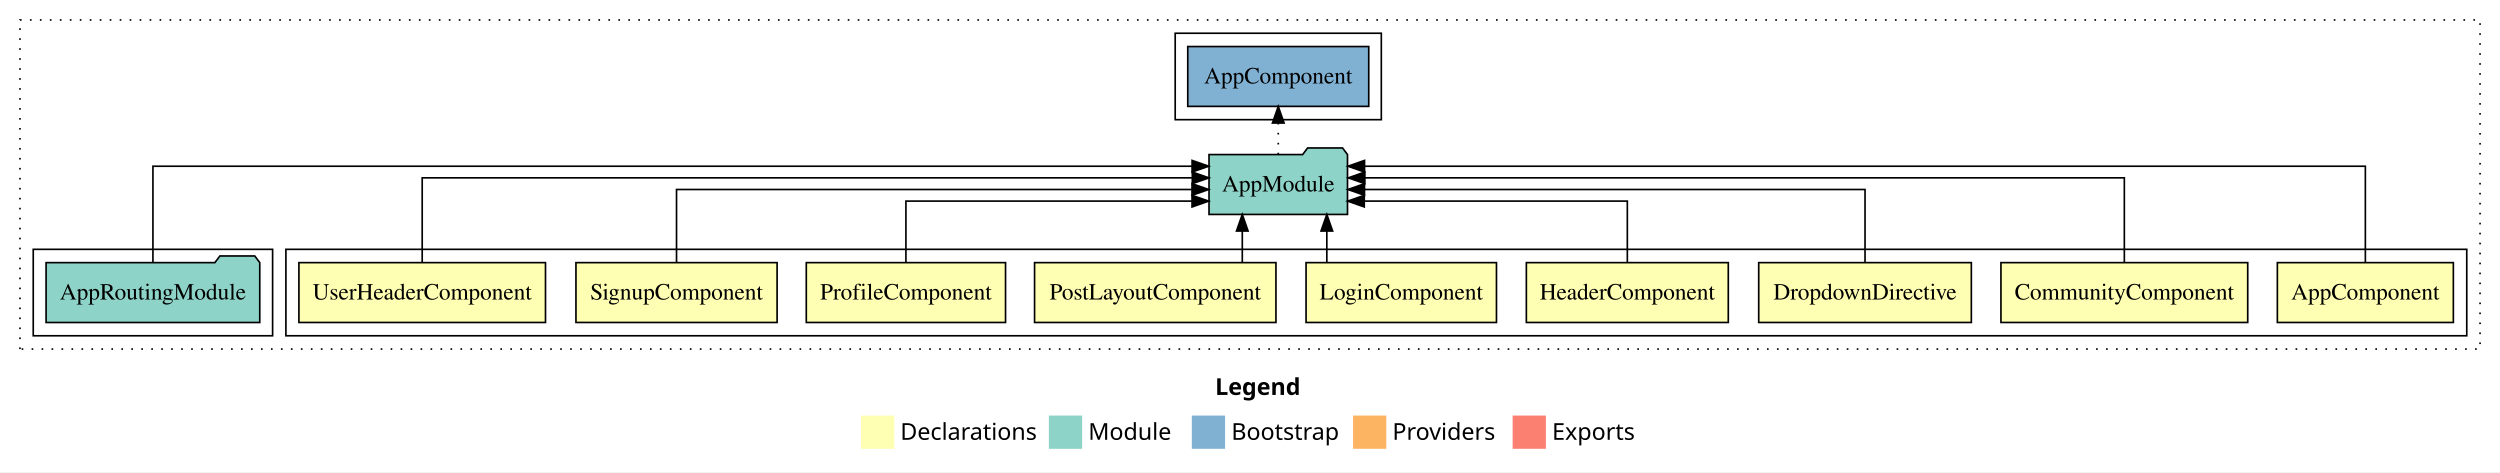
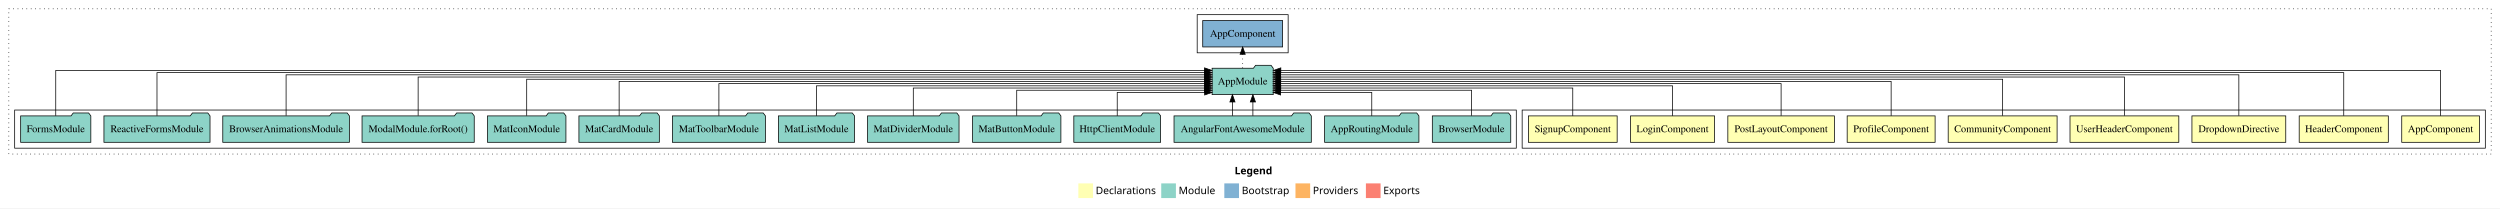
- <svg xmlns="http://www.w3.org/2000/svg" width="1504pt" height="284pt" viewBox="0.00 0.00 1504.00 284.00">
+ <svg xmlns="http://www.w3.org/2000/svg" width="3408pt" height="284pt" viewBox="0.00 0.00 3408.00 284.00">
  <g id="graph0" class="graph" transform="scale(1 1) rotate(0) translate(4 280)">
-     <polygon fill="#ffffff" stroke="transparent" points="-4,4 -4,-280 1500,-280 1500,4 -4,4" />
-     <text text-anchor="start" x="727.009" y="-42.4" font-family="sans-serif" font-weight="bold" font-size="14.00" fill="#000000">Legend</text>
-     <polygon fill="#ffffb3" stroke="transparent" points="514,-10 514,-30 534,-30 534,-10 514,-10" />
-     <text text-anchor="start" x="537.629" y="-15.4" font-family="sans-serif" font-size="14.00" fill="#000000">  Declarations</text>
-     <polygon fill="#8dd3c7" stroke="transparent" points="627,-10 627,-30 647,-30 647,-10 627,-10" />
-     <text text-anchor="start" x="650.725" y="-15.4" font-family="sans-serif" font-size="14.00" fill="#000000">  Module</text>
-     <polygon fill="#80b1d3" stroke="transparent" points="713,-10 713,-30 733,-30 733,-10 713,-10" />
-     <text text-anchor="start" x="736.781" y="-15.4" font-family="sans-serif" font-size="14.00" fill="#000000">  Bootstrap</text>
-     <polygon fill="#fdb462" stroke="transparent" points="810,-10 810,-30 830,-30 830,-10 810,-10" />
-     <text text-anchor="start" x="833.673" y="-15.4" font-family="sans-serif" font-size="14.00" fill="#000000">  Providers</text>
-     <polygon fill="#fb8072" stroke="transparent" points="906,-10 906,-30 926,-30 926,-10 906,-10" />
-     <text text-anchor="start" x="929.726" y="-15.4" font-family="sans-serif" font-size="14.00" fill="#000000">  Exports</text>
+     <polygon fill="#ffffff" stroke="transparent" points="-4,4 -4,-280 3404,-280 3404,4 -4,4" />
+     <text text-anchor="start" x="1679.009" y="-42.4" font-family="sans-serif" font-weight="bold" font-size="14.00" fill="#000000">Legend</text>
+     <polygon fill="#ffffb3" stroke="transparent" points="1466,-10 1466,-30 1486,-30 1486,-10 1466,-10" />
+     <text text-anchor="start" x="1489.629" y="-15.4" font-family="sans-serif" font-size="14.00" fill="#000000">  Declarations</text>
+     <polygon fill="#8dd3c7" stroke="transparent" points="1579,-10 1579,-30 1599,-30 1599,-10 1579,-10" />
+     <text text-anchor="start" x="1602.725" y="-15.4" font-family="sans-serif" font-size="14.00" fill="#000000">  Module</text>
+     <polygon fill="#80b1d3" stroke="transparent" points="1665,-10 1665,-30 1685,-30 1685,-10 1665,-10" />
+     <text text-anchor="start" x="1688.781" y="-15.4" font-family="sans-serif" font-size="14.00" fill="#000000">  Bootstrap</text>
+     <polygon fill="#fdb462" stroke="transparent" points="1762,-10 1762,-30 1782,-30 1782,-10 1762,-10" />
+     <text text-anchor="start" x="1785.673" y="-15.4" font-family="sans-serif" font-size="14.00" fill="#000000">  Providers</text>
+     <polygon fill="#fb8072" stroke="transparent" points="1858,-10 1858,-30 1878,-30 1878,-10 1858,-10" />
+     <text text-anchor="start" x="1881.726" y="-15.4" font-family="sans-serif" font-size="14.00" fill="#000000">  Exports</text>
    <g id="clust1" class="cluster">
-       <polygon fill="none" stroke="#000000" stroke-dasharray="1,5" points="8,-70 8,-268 1488,-268 1488,-70 8,-70" />
+       <polygon fill="none" stroke="#000000" stroke-dasharray="1,5" points="8,-70 8,-268 3392,-268 3392,-70 8,-70" />
    </g>
    <g id="clust2" class="cluster">
-       <polygon fill="none" stroke="#000000" points="168,-78 168,-130 1480,-130 1480,-78 168,-78" />
+       <polygon fill="none" stroke="#000000" points="2071,-78 2071,-130 3384,-130 3384,-78 2071,-78" />
    </g>
    <g id="clust12" class="cluster">
-       <polygon fill="none" stroke="#000000" points="16,-78 16,-130 160,-130 160,-78 16,-78" />
+       <polygon fill="none" stroke="#000000" points="16,-78 16,-130 2063,-130 2063,-78 16,-78" />
    </g>
    <g id="clust14" class="cluster">
-       <polygon fill="none" stroke="#000000" points="703,-208 703,-260 827,-260 827,-208 703,-208" />
+       <polygon fill="none" stroke="#000000" points="1628,-208 1628,-260 1752,-260 1752,-208 1628,-208" />
    </g>
    <g id="node1" class="node">
-       <polygon fill="#ffffb3" stroke="#000000" points="1471.94,-122 1366.06,-122 1366.06,-86 1471.94,-86 1471.94,-122" />
-       <text text-anchor="middle" x="1419" y="-99.8" font-family="Times,serif" font-size="14.00" fill="#000000">AppComponent</text>
+       <polygon fill="#ffffb3" stroke="#000000" points="3375.94,-122 3270.06,-122 3270.06,-86 3375.94,-86 3375.94,-122" />
+       <text text-anchor="middle" x="3323" y="-99.8" font-family="Times,serif" font-size="14.00" fill="#000000">AppComponent</text>
    </g>
    <g id="node10" class="node">
-       <polygon fill="#8dd3c7" stroke="#000000" points="806.657,-187 803.657,-191 782.657,-191 779.657,-187 723.343,-187 723.343,-151 806.657,-151 806.657,-187" />
-       <text text-anchor="middle" x="765" y="-164.8" font-family="Times,serif" font-size="14.00" fill="#000000">AppModule</text>
+       <polygon fill="#8dd3c7" stroke="#000000" points="1731.657,-187 1728.657,-191 1707.657,-191 1704.657,-187 1648.343,-187 1648.343,-151 1731.657,-151 1731.657,-187" />
+       <text text-anchor="middle" x="1690" y="-164.8" font-family="Times,serif" font-size="14.00" fill="#000000">AppModule</text>
    </g>
    <g id="edge1" class="edge">
-       <path fill="none" stroke="#000000" d="M1419,-122.011C1419,-144.485 1419,-180 1419,-180 1419,-180 816.905,-180 816.905,-180" />
-       <polygon fill="#000000" stroke="#000000" points="816.906,-176.5 806.905,-180 816.905,-183.5 816.906,-176.5" />
+       <path fill="none" stroke="#000000" d="M3323,-122.153C3323,-145.757 3323,-184 3323,-184 3323,-184 1742.007,-184 1742.007,-184" />
+       <polygon fill="#000000" stroke="#000000" points="1742.008,-180.5 1732.007,-184 1742.007,-187.5 1742.008,-180.5" />
    </g>
    <g id="node2" class="node">
-       <polygon fill="#ffffb3" stroke="#000000" points="1348.232,-122 1199.768,-122 1199.768,-86 1348.232,-86 1348.232,-122" />
-       <text text-anchor="middle" x="1274" y="-99.8" font-family="Times,serif" font-size="14.00" fill="#000000">CommunityComponent</text>
+       <polygon fill="#ffffb3" stroke="#000000" points="3251.744,-122 3130.256,-122 3130.256,-86 3251.744,-86 3251.744,-122" />
+       <text text-anchor="middle" x="3191" y="-99.8" font-family="Times,serif" font-size="14.00" fill="#000000">HeaderComponent</text>
    </g>
    <g id="edge2" class="edge">
-       <path fill="none" stroke="#000000" d="M1274,-122.129C1274,-142.572 1274,-173 1274,-173 1274,-173 817.087,-173 817.087,-173" />
-       <polygon fill="#000000" stroke="#000000" points="817.087,-169.5 807.087,-173 817.087,-176.5 817.087,-169.5" />
+       <path fill="none" stroke="#000000" d="M3191,-122.248C3191,-145.018 3191,-181 3191,-181 3191,-181 1741.712,-181 1741.712,-181" />
+       <polygon fill="#000000" stroke="#000000" points="1741.712,-177.5 1731.712,-181 1741.712,-184.5 1741.712,-177.5" />
    </g>
    <g id="node3" class="node">
-       <polygon fill="#ffffb3" stroke="#000000" points="1181.957,-122 1054.043,-122 1054.043,-86 1181.957,-86 1181.957,-122" />
-       <text text-anchor="middle" x="1118" y="-99.8" font-family="Times,serif" font-size="14.00" fill="#000000">DropdownDirective</text>
+       <polygon fill="#ffffb3" stroke="#000000" points="3111.957,-122 2984.043,-122 2984.043,-86 3111.957,-86 3111.957,-122" />
+       <text text-anchor="middle" x="3048" y="-99.8" font-family="Times,serif" font-size="14.00" fill="#000000">DropdownDirective</text>
    </g>
    <g id="edge3" class="edge">
-       <path fill="none" stroke="#000000" d="M1118,-122.267C1118,-140.555 1118,-166 1118,-166 1118,-166 816.88,-166 816.88,-166" />
-       <polygon fill="#000000" stroke="#000000" points="816.88,-162.5 806.88,-166 816.88,-169.5 816.88,-162.5" />
+       <path fill="none" stroke="#000000" d="M3048,-122.292C3048,-144.206 3048,-178 3048,-178 3048,-178 1741.757,-178 1741.757,-178" />
+       <polygon fill="#000000" stroke="#000000" points="1741.757,-174.5 1731.757,-178 1741.757,-181.5 1741.757,-174.5" />
    </g>
    <g id="node4" class="node">
-       <polygon fill="#ffffb3" stroke="#000000" points="1035.744,-122 914.256,-122 914.256,-86 1035.744,-86 1035.744,-122" />
-       <text text-anchor="middle" x="975" y="-99.8" font-family="Times,serif" font-size="14.00" fill="#000000">HeaderComponent</text>
+       <polygon fill="#ffffb3" stroke="#000000" points="2966.17,-122 2817.83,-122 2817.83,-86 2966.17,-86 2966.17,-122" />
+       <text text-anchor="middle" x="2892" y="-99.8" font-family="Times,serif" font-size="14.00" fill="#000000">UserHeaderComponent</text>
    </g>
    <g id="edge4" class="edge">
-       <path fill="none" stroke="#000000" d="M975,-122.009C975,-138.049 975,-159 975,-159 975,-159 816.74,-159 816.74,-159" />
-       <polygon fill="#000000" stroke="#000000" points="816.74,-155.5 806.74,-159 816.74,-162.5 816.74,-155.5" />
+       <path fill="none" stroke="#000000" d="M2892,-122.284C2892,-143.321 2892,-175 2892,-175 2892,-175 1741.725,-175 1741.725,-175" />
+       <polygon fill="#000000" stroke="#000000" points="1741.725,-171.5 1731.725,-175 1741.725,-178.5 1741.725,-171.5" />
    </g>
    <g id="node5" class="node">
-       <polygon fill="#ffffb3" stroke="#000000" points="896.276,-122 781.724,-122 781.724,-86 896.276,-86 896.276,-122" />
-       <text text-anchor="middle" x="839" y="-99.8" font-family="Times,serif" font-size="14.00" fill="#000000">LoginComponent</text>
+       <polygon fill="#ffffb3" stroke="#000000" points="2800.232,-122 2651.768,-122 2651.768,-86 2800.232,-86 2800.232,-122" />
+       <text text-anchor="middle" x="2726" y="-99.8" font-family="Times,serif" font-size="14.00" fill="#000000">CommunityComponent</text>
    </g>
    <g id="edge5" class="edge">
-       <path fill="none" stroke="#000000" d="M794.22,-122.106C794.22,-122.106 794.22,-140.991 794.22,-140.991" />
-       <polygon fill="#000000" stroke="#000000" points="790.72,-140.991 794.22,-150.991 797.72,-140.991 790.72,-140.991" />
+       <path fill="none" stroke="#000000" d="M2726,-122.223C2726,-142.365 2726,-172 2726,-172 2726,-172 1741.896,-172 1741.896,-172" />
+       <polygon fill="#000000" stroke="#000000" points="1741.896,-168.5 1731.896,-172 1741.896,-175.5 1741.896,-168.5" />
    </g>
    <g id="node6" class="node">
-       <polygon fill="#ffffb3" stroke="#000000" points="763.608,-122 618.392,-122 618.392,-86 763.608,-86 763.608,-122" />
-       <text text-anchor="middle" x="691" y="-99.8" font-family="Times,serif" font-size="14.00" fill="#000000">PostLayoutComponent</text>
+       <polygon fill="#ffffb3" stroke="#000000" points="2633.933,-122 2514.067,-122 2514.067,-86 2633.933,-86 2633.933,-122" />
+       <text text-anchor="middle" x="2574" y="-99.8" font-family="Times,serif" font-size="14.00" fill="#000000">ProfileComponent</text>
    </g>
    <g id="edge6" class="edge">
-       <path fill="none" stroke="#000000" d="M743.363,-122.106C743.363,-122.106 743.363,-140.991 743.363,-140.991" />
-       <polygon fill="#000000" stroke="#000000" points="739.863,-140.991 743.363,-150.991 746.863,-140.991 739.863,-140.991" />
+       <path fill="none" stroke="#000000" d="M2574,-122.106C2574,-141.339 2574,-169 2574,-169 2574,-169 1741.746,-169 1741.746,-169" />
+       <polygon fill="#000000" stroke="#000000" points="1741.746,-165.5 1731.746,-169 1741.746,-172.5 1741.746,-165.5" />
    </g>
    <g id="node7" class="node">
-       <polygon fill="#ffffb3" stroke="#000000" points="600.933,-122 481.067,-122 481.067,-86 600.933,-86 600.933,-122" />
-       <text text-anchor="middle" x="541" y="-99.8" font-family="Times,serif" font-size="14.00" fill="#000000">ProfileComponent</text>
+       <polygon fill="#ffffb3" stroke="#000000" points="2496.608,-122 2351.392,-122 2351.392,-86 2496.608,-86 2496.608,-122" />
+       <text text-anchor="middle" x="2424" y="-99.8" font-family="Times,serif" font-size="14.00" fill="#000000">PostLayoutComponent</text>
    </g>
    <g id="edge7" class="edge">
-       <path fill="none" stroke="#000000" d="M541,-122.009C541,-138.049 541,-159 541,-159 541,-159 713.13,-159 713.13,-159" />
-       <polygon fill="#000000" stroke="#000000" points="713.13,-162.5 723.13,-159 713.13,-155.5 713.13,-162.5" />
+       <path fill="none" stroke="#000000" d="M2424,-122.267C2424,-140.555 2424,-166 2424,-166 2424,-166 1741.832,-166 1741.832,-166" />
+       <polygon fill="#000000" stroke="#000000" points="1741.832,-162.5 1731.832,-166 1741.832,-169.5 1741.832,-162.5" />
    </g>
    <g id="node8" class="node">
-       <polygon fill="#ffffb3" stroke="#000000" points="463.506,-122 342.494,-122 342.494,-86 463.506,-86 463.506,-122" />
-       <text text-anchor="middle" x="403" y="-99.8" font-family="Times,serif" font-size="14.00" fill="#000000">SignupComponent</text>
+       <polygon fill="#ffffb3" stroke="#000000" points="2333.276,-122 2218.724,-122 2218.724,-86 2333.276,-86 2333.276,-122" />
+       <text text-anchor="middle" x="2276" y="-99.8" font-family="Times,serif" font-size="14.00" fill="#000000">LoginComponent</text>
    </g>
    <g id="edge8" class="edge">
-       <path fill="none" stroke="#000000" d="M403,-122.267C403,-140.555 403,-166 403,-166 403,-166 713.12,-166 713.12,-166" />
-       <polygon fill="#000000" stroke="#000000" points="713.12,-169.5 723.12,-166 713.12,-162.5 713.12,-169.5" />
+       <path fill="none" stroke="#000000" d="M2276,-122.022C2276,-139.373 2276,-163 2276,-163 2276,-163 1741.674,-163 1741.674,-163" />
+       <polygon fill="#000000" stroke="#000000" points="1741.674,-159.5 1731.674,-163 1741.674,-166.5 1741.674,-159.5" />
    </g>
    <g id="node9" class="node">
-       <polygon fill="#ffffb3" stroke="#000000" points="324.17,-122 175.83,-122 175.83,-86 324.17,-86 324.17,-122" />
-       <text text-anchor="middle" x="250" y="-99.8" font-family="Times,serif" font-size="14.00" fill="#000000">UserHeaderComponent</text>
+       <polygon fill="#ffffb3" stroke="#000000" points="2200.506,-122 2079.494,-122 2079.494,-86 2200.506,-86 2200.506,-122" />
+       <text text-anchor="middle" x="2140" y="-99.8" font-family="Times,serif" font-size="14.00" fill="#000000">SignupComponent</text>
    </g>
    <g id="edge9" class="edge">
-       <path fill="none" stroke="#000000" d="M250,-122.129C250,-142.572 250,-173 250,-173 250,-173 713.292,-173 713.292,-173" />
-       <polygon fill="#000000" stroke="#000000" points="713.292,-176.5 723.292,-173 713.292,-169.5 713.292,-176.5" />
+       <path fill="none" stroke="#000000" d="M2140,-122.027C2140,-138.398 2140,-160 2140,-160 2140,-160 1741.931,-160 1741.931,-160" />
+       <polygon fill="#000000" stroke="#000000" points="1741.931,-156.5 1731.931,-160 1741.931,-163.5 1741.931,-156.5" />
+     </g>
+     <g id="node25" class="node">
+       <polygon fill="#80b1d3" stroke="#000000" points="1744.439,-252 1635.561,-252 1635.561,-216 1744.439,-216 1744.439,-252" />
+       <text text-anchor="middle" x="1690" y="-229.8" font-family="Times,serif" font-size="14.00" fill="#000000">AppComponent </text>
+     </g>
+     <g id="edge25" class="edge">
+       <path fill="none" stroke="#000000" stroke-dasharray="1,5" d="M1690,-187.106C1690,-187.106 1690,-205.991 1690,-205.991" />
+       <polygon fill="#000000" stroke="#000000" points="1686.5,-205.991 1690,-215.991 1693.5,-205.991 1686.5,-205.991" />
+     </g>
+     <g id="node11" class="node">
+       <polygon fill="#8dd3c7" stroke="#000000" points="2055.473,-122 2052.473,-126 2031.473,-126 2028.473,-122 1948.527,-122 1948.527,-86 2055.473,-86 2055.473,-122" />
+       <text text-anchor="middle" x="2002" y="-99.8" font-family="Times,serif" font-size="14.00" fill="#000000">BrowserModule</text>
+     </g>
+     <g id="edge10" class="edge">
+       <path fill="none" stroke="#000000" d="M2002,-122.24C2002,-137.571 2002,-157 2002,-157 2002,-157 1741.754,-157 1741.754,-157" />
+       <polygon fill="#000000" stroke="#000000" points="1741.754,-153.5 1731.754,-157 1741.754,-160.5 1741.754,-153.5" />
    </g>
    <g id="node12" class="node">
-       <polygon fill="#80b1d3" stroke="#000000" points="819.439,-252 710.561,-252 710.561,-216 819.439,-216 819.439,-252" />
-       <text text-anchor="middle" x="765" y="-229.8" font-family="Times,serif" font-size="14.00" fill="#000000">AppComponent </text>
+       <polygon fill="#8dd3c7" stroke="#000000" points="1930.274,-122 1927.274,-126 1906.274,-126 1903.274,-122 1801.726,-122 1801.726,-86 1930.274,-86 1930.274,-122" />
+       <text text-anchor="middle" x="1866" y="-99.8" font-family="Times,serif" font-size="14.00" fill="#000000">AppRoutingModule</text>
    </g>
    <g id="edge11" class="edge">
-       <path fill="none" stroke="#000000" stroke-dasharray="1,5" d="M765,-187.106C765,-187.106 765,-205.991 765,-205.991" />
-       <polygon fill="#000000" stroke="#000000" points="761.5,-205.991 765,-215.991 768.5,-205.991 761.5,-205.991" />
-     </g>
-     <g id="node11" class="node">
-       <polygon fill="#8dd3c7" stroke="#000000" points="152.274,-122 149.274,-126 128.274,-126 125.274,-122 23.726,-122 23.726,-86 152.274,-86 152.274,-122" />
-       <text text-anchor="middle" x="88" y="-99.8" font-family="Times,serif" font-size="14.00" fill="#000000">AppRoutingModule</text>
-     </g>
-     <g id="edge10" class="edge">
-       <path fill="none" stroke="#000000" d="M88,-122.011C88,-144.485 88,-180 88,-180 88,-180 713.162,-180 713.162,-180" />
-       <polygon fill="#000000" stroke="#000000" points="713.162,-183.5 723.162,-180 713.162,-176.5 713.162,-183.5" />
+       <path fill="none" stroke="#000000" d="M1866,-122.051C1866,-136.373 1866,-154 1866,-154 1866,-154 1741.709,-154 1741.709,-154" />
+       <polygon fill="#000000" stroke="#000000" points="1741.71,-150.5 1731.709,-154 1741.709,-157.5 1741.71,-150.5" />
+     </g>
+     <g id="node13" class="node">
+       <polygon fill="#8dd3c7" stroke="#000000" points="1783.573,-122 1780.573,-126 1759.573,-126 1756.573,-122 1596.427,-122 1596.427,-86 1783.573,-86 1783.573,-122" />
+       <text text-anchor="middle" x="1690" y="-99.8" font-family="Times,serif" font-size="14.00" fill="#000000">AngularFontAwesomeModule</text>
+     </g>
+     <g id="edge12" class="edge">
+       <path fill="none" stroke="#000000" d="M1676.057,-122.106C1676.057,-122.106 1676.057,-140.991 1676.057,-140.991" />
+       <polygon fill="#000000" stroke="#000000" points="1672.557,-140.991 1676.057,-150.991 1679.557,-140.991 1672.557,-140.991" />
+     </g>
+     <g id="edge14" class="edge">
+       <path fill="none" stroke="#000000" d="M1703.943,-122.106C1703.943,-122.106 1703.943,-140.991 1703.943,-140.991" />
+       <polygon fill="#000000" stroke="#000000" points="1700.443,-140.991 1703.943,-150.991 1707.443,-140.991 1700.443,-140.991" />
+     </g>
+     <g id="node14" class="node">
+       <polygon fill="#8dd3c7" stroke="#000000" points="1578.161,-122 1575.161,-126 1554.161,-126 1551.161,-122 1459.839,-122 1459.839,-86 1578.161,-86 1578.161,-122" />
+       <text text-anchor="middle" x="1519" y="-99.8" font-family="Times,serif" font-size="14.00" fill="#000000">HttpClientModule</text>
+     </g>
+     <g id="edge13" class="edge">
+       <path fill="none" stroke="#000000" d="M1519,-122.051C1519,-136.373 1519,-154 1519,-154 1519,-154 1638.169,-154 1638.169,-154" />
+       <polygon fill="#000000" stroke="#000000" points="1638.169,-157.5 1648.169,-154 1638.169,-150.5 1638.169,-157.5" />
+     </g>
+     <g id="node15" class="node">
+       <polygon fill="#8dd3c7" stroke="#000000" points="1442.218,-122 1439.218,-126 1418.218,-126 1415.218,-122 1321.782,-122 1321.782,-86 1442.218,-86 1442.218,-122" />
+       <text text-anchor="middle" x="1382" y="-99.8" font-family="Times,serif" font-size="14.00" fill="#000000">MatButtonModule</text>
+     </g>
+     <g id="edge15" class="edge">
+       <path fill="none" stroke="#000000" d="M1382,-122.24C1382,-137.571 1382,-157 1382,-157 1382,-157 1638.141,-157 1638.141,-157" />
+       <polygon fill="#000000" stroke="#000000" points="1638.141,-160.5 1648.141,-157 1638.141,-153.5 1638.141,-160.5" />
+     </g>
+     <g id="node16" class="node">
+       <polygon fill="#8dd3c7" stroke="#000000" points="1303.363,-122 1300.363,-126 1279.363,-126 1276.363,-122 1178.637,-122 1178.637,-86 1303.363,-86 1303.363,-122" />
+       <text text-anchor="middle" x="1241" y="-99.8" font-family="Times,serif" font-size="14.00" fill="#000000">MatDividerModule</text>
+     </g>
+     <g id="edge16" class="edge">
+       <path fill="none" stroke="#000000" d="M1241,-122.027C1241,-138.398 1241,-160 1241,-160 1241,-160 1638.162,-160 1638.162,-160" />
+       <polygon fill="#000000" stroke="#000000" points="1638.162,-163.5 1648.162,-160 1638.162,-156.5 1638.162,-163.5" />
+     </g>
+     <g id="node17" class="node">
+       <polygon fill="#8dd3c7" stroke="#000000" points="1160.878,-122 1157.878,-126 1136.878,-126 1133.878,-122 1057.122,-122 1057.122,-86 1160.878,-86 1160.878,-122" />
+       <text text-anchor="middle" x="1109" y="-99.8" font-family="Times,serif" font-size="14.00" fill="#000000">MatListModule</text>
+     </g>
+     <g id="edge17" class="edge">
+       <path fill="none" stroke="#000000" d="M1109,-122.022C1109,-139.373 1109,-163 1109,-163 1109,-163 1638.216,-163 1638.216,-163" />
+       <polygon fill="#000000" stroke="#000000" points="1638.216,-166.5 1648.216,-163 1638.216,-159.5 1638.216,-166.5" />
+     </g>
+     <g id="node18" class="node">
+       <polygon fill="#8dd3c7" stroke="#000000" points="1039.419,-122 1036.419,-126 1015.419,-126 1012.419,-122 912.581,-122 912.581,-86 1039.419,-86 1039.419,-122" />
+       <text text-anchor="middle" x="976" y="-99.8" font-family="Times,serif" font-size="14.00" fill="#000000">MatToolbarModule</text>
+     </g>
+     <g id="edge18" class="edge">
+       <path fill="none" stroke="#000000" d="M976,-122.267C976,-140.555 976,-166 976,-166 976,-166 1638.264,-166 1638.264,-166" />
+       <polygon fill="#000000" stroke="#000000" points="1638.264,-169.5 1648.264,-166 1638.264,-162.5 1638.264,-169.5" />
+     </g>
+     <g id="node19" class="node">
+       <polygon fill="#8dd3c7" stroke="#000000" points="894.812,-122 891.812,-126 870.812,-126 867.812,-122 785.188,-122 785.188,-86 894.812,-86 894.812,-122" />
+       <text text-anchor="middle" x="840" y="-99.8" font-family="Times,serif" font-size="14.00" fill="#000000">MatCardModule</text>
+     </g>
+     <g id="edge19" class="edge">
+       <path fill="none" stroke="#000000" d="M840,-122.106C840,-141.339 840,-169 840,-169 840,-169 1638.138,-169 1638.138,-169" />
+       <polygon fill="#000000" stroke="#000000" points="1638.138,-172.5 1648.138,-169 1638.138,-165.5 1638.138,-172.5" />
+     </g>
+     <g id="node20" class="node">
+       <polygon fill="#8dd3c7" stroke="#000000" points="767.475,-122 764.475,-126 743.475,-126 740.475,-122 660.525,-122 660.525,-86 767.475,-86 767.475,-122" />
+       <text text-anchor="middle" x="714" y="-99.8" font-family="Times,serif" font-size="14.00" fill="#000000">MatIconModule</text>
+     </g>
+     <g id="edge20" class="edge">
+       <path fill="none" stroke="#000000" d="M714,-122.223C714,-142.365 714,-172 714,-172 714,-172 1638.062,-172 1638.062,-172" />
+       <polygon fill="#000000" stroke="#000000" points="1638.062,-175.5 1648.062,-172 1638.062,-168.5 1638.062,-175.5" />
+     </g>
+     <g id="node21" class="node">
+       <polygon fill="#8dd3c7" stroke="#000000" points="642.47,-122 639.47,-126 618.47,-126 615.47,-122 489.53,-122 489.53,-86 642.47,-86 642.47,-122" />
+       <text text-anchor="middle" x="566" y="-99.8" font-family="Times,serif" font-size="14.00" fill="#000000">ModalModule.forRoot()</text>
+     </g>
+     <g id="edge21" class="edge">
+       <path fill="none" stroke="#000000" d="M566,-122.284C566,-143.321 566,-175 566,-175 566,-175 1638.327,-175 1638.327,-175" />
+       <polygon fill="#000000" stroke="#000000" points="1638.327,-178.5 1648.327,-175 1638.327,-171.5 1638.327,-178.5" />
+     </g>
+     <g id="node22" class="node">
+       <polygon fill="#8dd3c7" stroke="#000000" points="472.302,-122 469.302,-126 448.302,-126 445.302,-122 299.698,-122 299.698,-86 472.302,-86 472.302,-122" />
+       <text text-anchor="middle" x="386" y="-99.8" font-family="Times,serif" font-size="14.00" fill="#000000">BrowserAnimationsModule</text>
+     </g>
+     <g id="edge22" class="edge">
+       <path fill="none" stroke="#000000" d="M386,-122.292C386,-144.206 386,-178 386,-178 386,-178 1638.091,-178 1638.091,-178" />
+       <polygon fill="#000000" stroke="#000000" points="1638.091,-181.5 1648.091,-178 1638.091,-174.5 1638.091,-181.5" />
+     </g>
+     <g id="node23" class="node">
+       <polygon fill="#8dd3c7" stroke="#000000" points="282.305,-122 279.305,-126 258.305,-126 255.305,-122 137.695,-122 137.695,-86 282.305,-86 282.305,-122" />
+       <text text-anchor="middle" x="210" y="-99.8" font-family="Times,serif" font-size="14.00" fill="#000000">ReactiveFormsModule</text>
+     </g>
+     <g id="edge23" class="edge">
+       <path fill="none" stroke="#000000" d="M210,-122.248C210,-145.018 210,-181 210,-181 210,-181 1638.091,-181 1638.091,-181" />
+       <polygon fill="#000000" stroke="#000000" points="1638.091,-184.5 1648.091,-181 1638.091,-177.5 1638.091,-184.5" />
+     </g>
+     <g id="node24" class="node">
+       <polygon fill="#8dd3c7" stroke="#000000" points="119.829,-122 116.829,-126 95.829,-126 92.829,-122 24.171,-122 24.171,-86 119.829,-86 119.829,-122" />
+       <text text-anchor="middle" x="72" y="-99.8" font-family="Times,serif" font-size="14.00" fill="#000000">FormsModule</text>
+     </g>
+     <g id="edge24" class="edge">
+       <path fill="none" stroke="#000000" d="M72,-122.153C72,-145.757 72,-184 72,-184 72,-184 1637.967,-184 1637.967,-184" />
+       <polygon fill="#000000" stroke="#000000" points="1637.967,-187.5 1647.967,-184 1637.967,-180.5 1637.967,-187.5" />
    </g>
  </g>
</svg>
